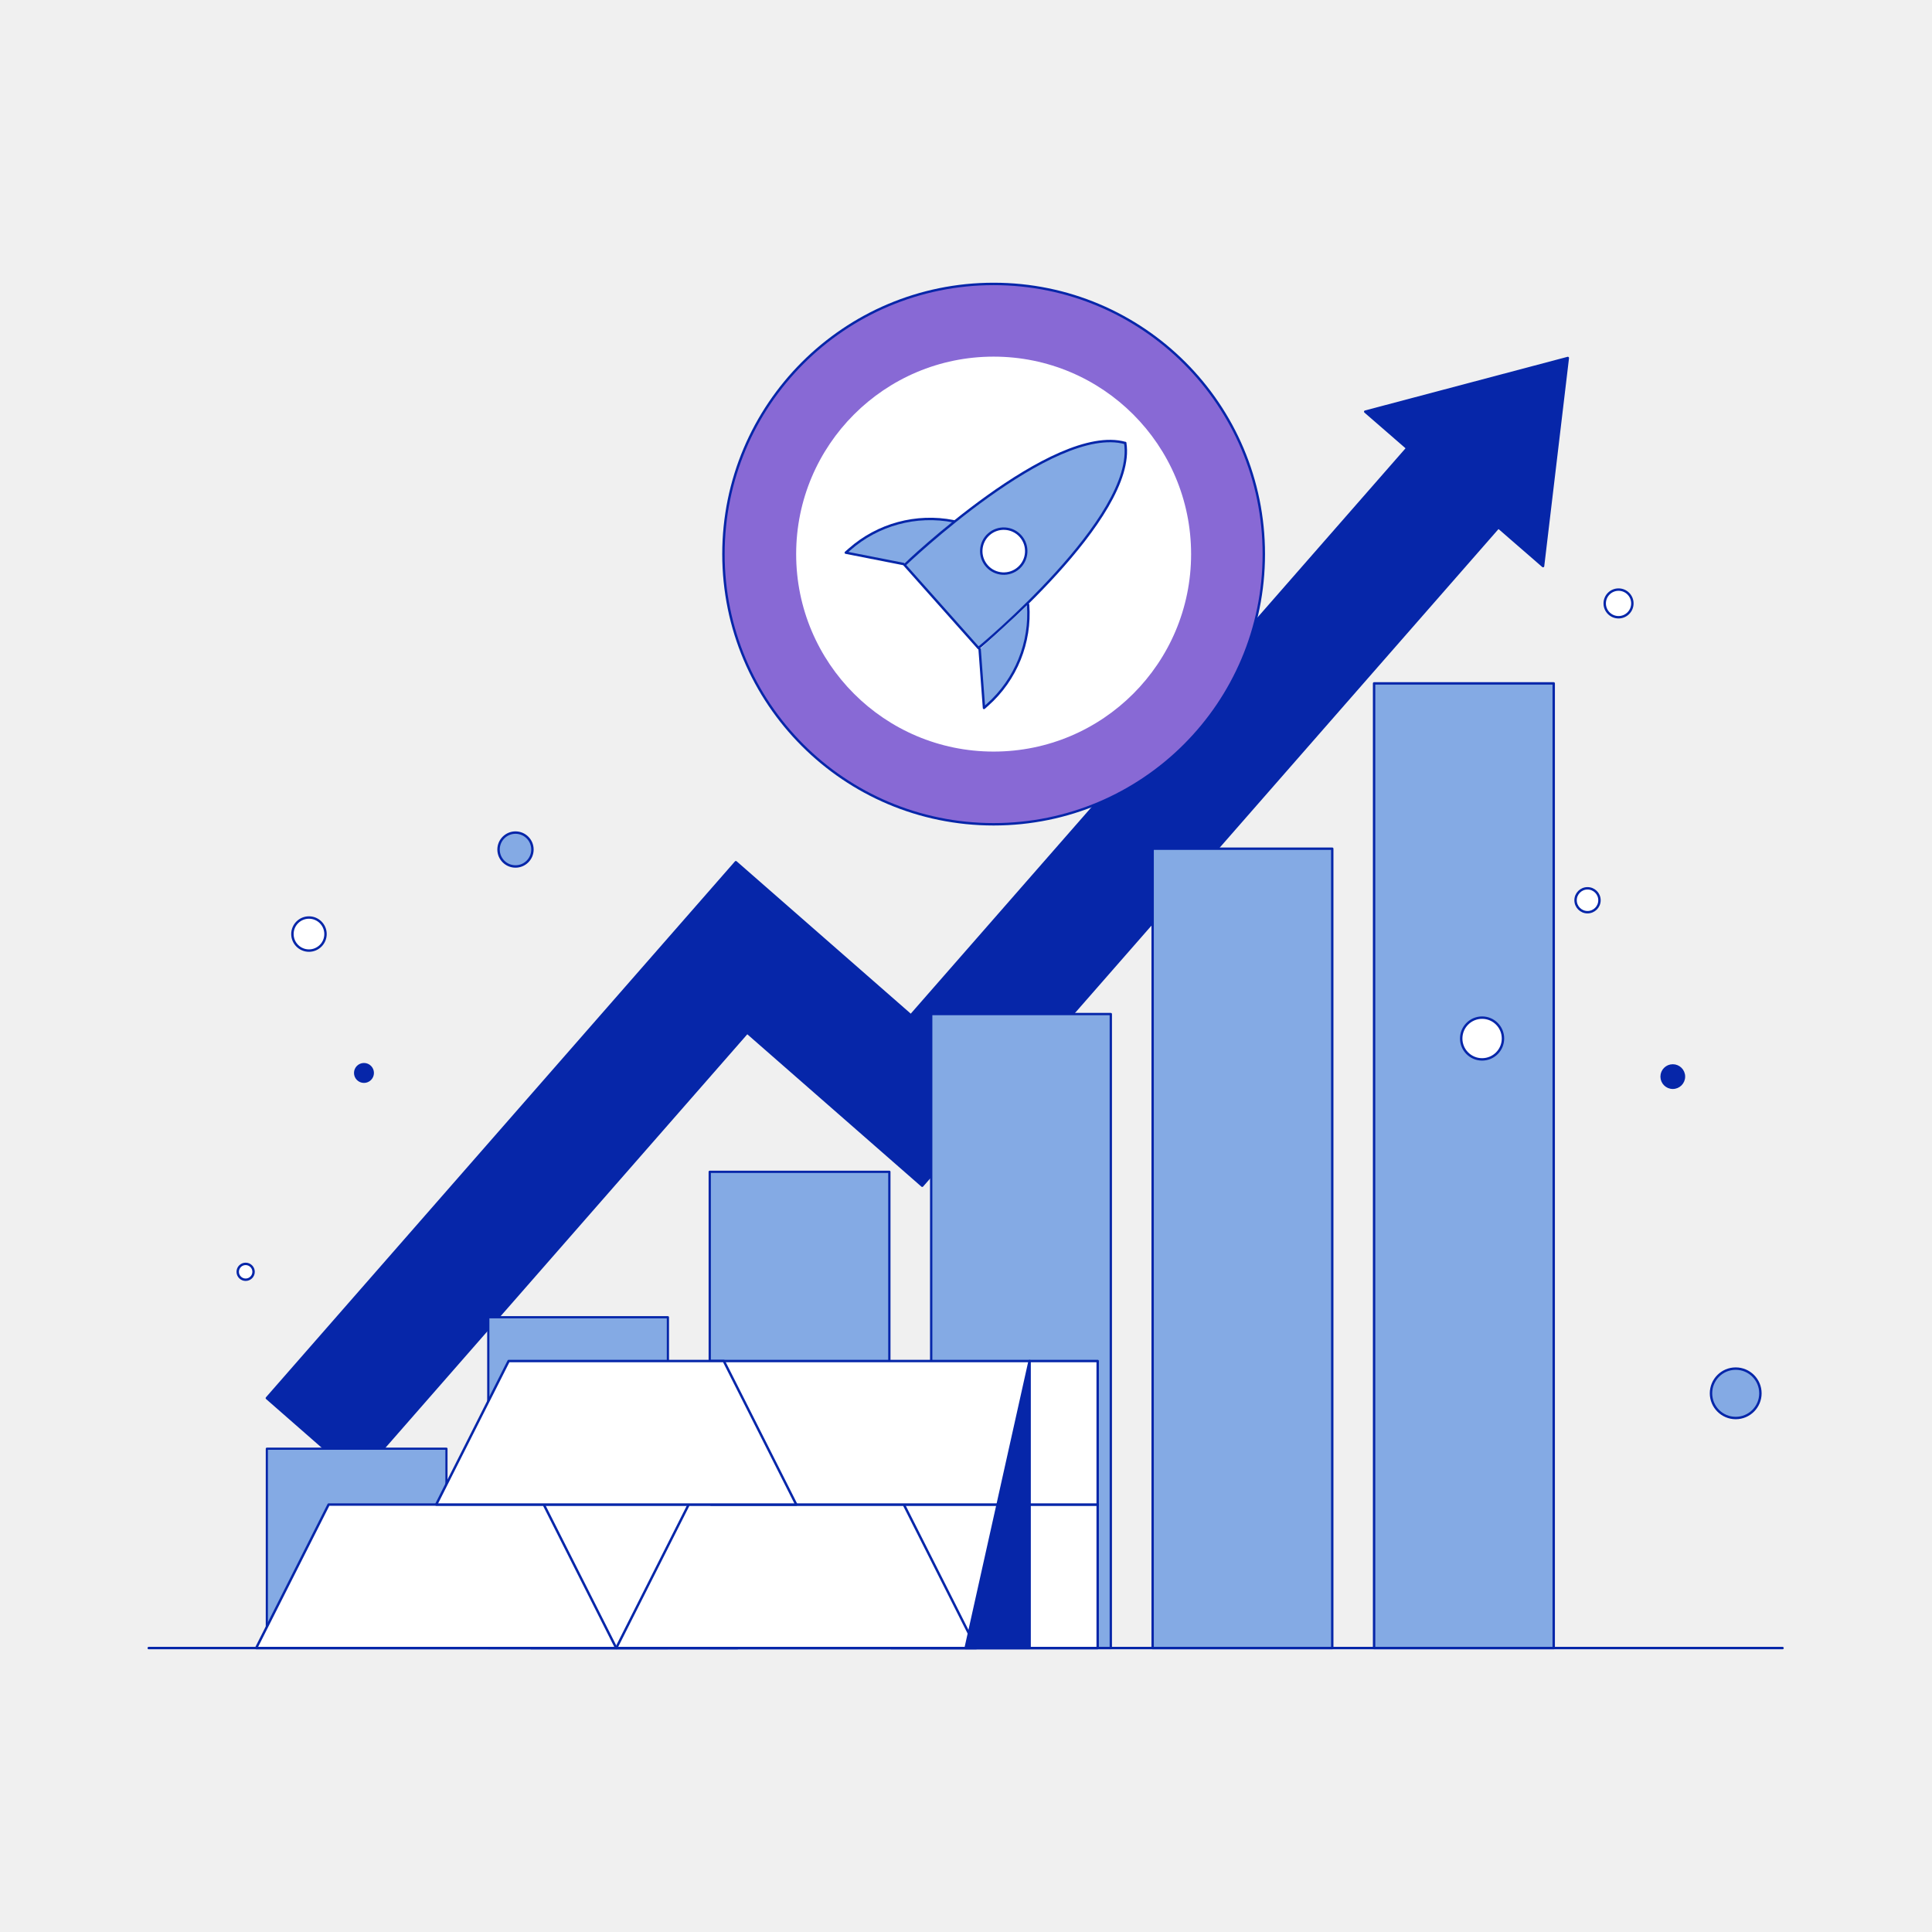
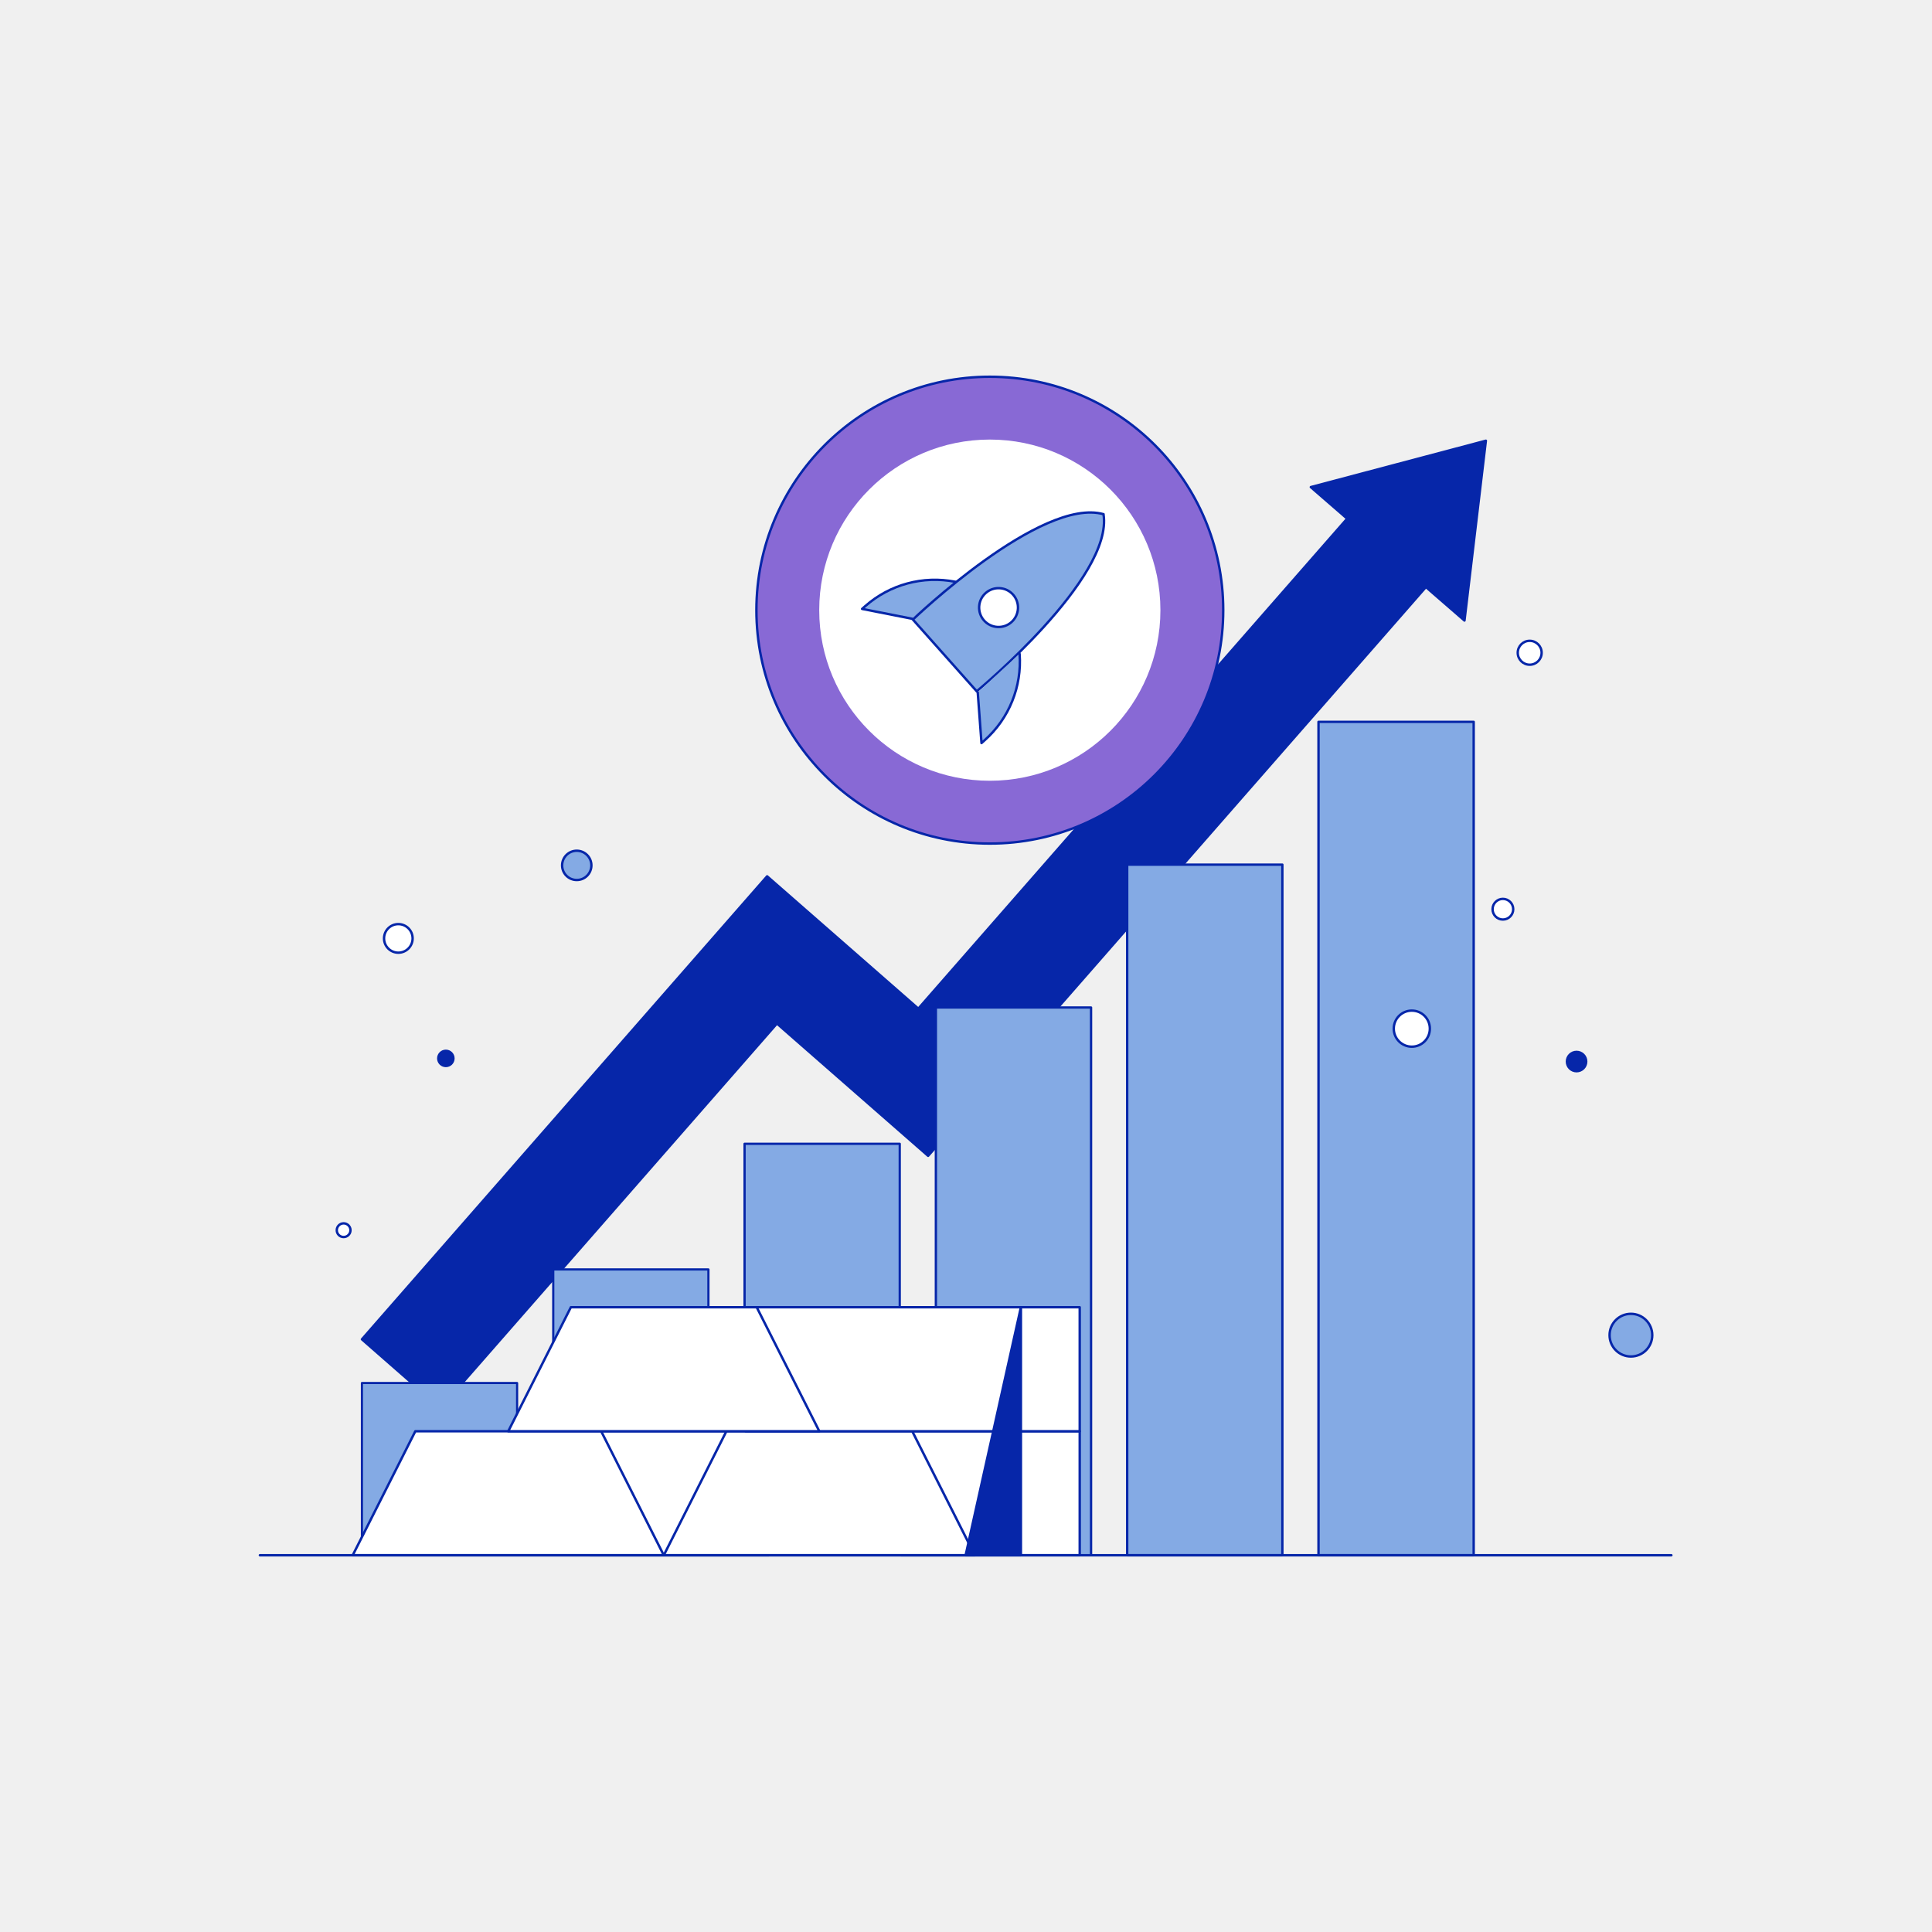
<svg xmlns="http://www.w3.org/2000/svg" width="1600" height="1600" viewBox="0 0 1600 1600" fill="none">
-   <g clip-path="url(#clip0_20_5854)">
-     <mask id="mask0_20_5854" style="mask-type:luminance" maskUnits="userSpaceOnUse" x="0" y="0" width="1600" height="1600">
+   <g clip-path="url(#clip0_40000055_8935)">
+     <mask id="mask0_40000055_8935" style="mask-type:luminance" maskUnits="userSpaceOnUse" x="0" y="0" width="1600" height="1600">
      <path d="M1600 0H0V1600H1600V0Z" fill="white" />
    </mask>
-     <g mask="url(#mask0_20_5854)">
-       <path d="M296.234 1223.72L220.982 1157.86L609.395 714.029L754.343 840.878L1165.64 370.897L1240.89 436.753L763.739 981.986L618.791 855.138L296.234 1223.72Z" fill="#0626A9" />
-       <path d="M296.234 1223.72L220.982 1157.86L609.395 714.029L754.343 840.878L1165.64 370.897L1240.89 436.753L763.739 981.986L618.791 855.138L296.234 1223.72Z" stroke="#0626A9" stroke-width="2" stroke-linecap="round" stroke-linejoin="round" />
-       <path d="M1298.4 296.464L1130.6 340.92L1277.89 468.838L1298.4 296.464Z" fill="#0626A9" />
-       <path d="M1298.4 296.464L1130.6 340.92L1277.89 468.838L1298.4 296.464Z" stroke="#0626A9" stroke-width="2" stroke-linecap="round" stroke-linejoin="round" />
-       <path d="M1137.96 1364.87H1286.72V565.942H1137.96V1364.87Z" fill="#84AAE4" />
-       <path d="M1137.96 1364.87H1286.72V565.942H1137.96V1364.87Z" stroke="#0626A9" stroke-width="1.99" stroke-linecap="round" stroke-linejoin="round" />
-       <path d="M954.566 1364.87H1103.32V702.85H954.566V1364.87Z" fill="#84AAE4" />
-       <path d="M954.566 1364.87H1103.32V702.85H954.566V1364.87Z" stroke="#0626A9" stroke-width="1.963" stroke-linecap="round" stroke-linejoin="round" />
-       <path d="M771.17 1364.86H919.924V839.801H771.17V1364.86Z" fill="#84AAE4" />
-       <path d="M771.17 1364.86H919.924V839.801H771.17V1364.86Z" stroke="#0626A9" stroke-width="1.925" stroke-linecap="round" stroke-linejoin="round" />
-       <path d="M587.774 1364.87H736.528V970.437H587.774V1364.87Z" fill="#84AAE4" />
-       <path d="M587.774 1364.87H736.528V970.437H587.774V1364.87Z" stroke="#0626A9" stroke-width="1.879" stroke-linecap="round" stroke-linejoin="round" />
-       <path d="M404.378 1364.87H553.132V1090.89H404.378V1364.87Z" fill="#84AAE4" />
-       <path d="M404.378 1364.87H553.132V1090.89H404.378V1364.87Z" stroke="#0626A9" stroke-width="1.831" stroke-linecap="round" stroke-linejoin="round" />
-       <path d="M220.981 1364.87H369.735V1199.76H220.981V1364.87Z" fill="#84AAE4" />
-       <path d="M220.981 1364.87H369.735V1199.76H220.981V1364.87Z" stroke="#0626A9" stroke-width="1.786" stroke-linecap="round" stroke-linejoin="round" />
-       <path d="M1046.63 458.887C1046.63 582.462 946.456 682.639 822.881 682.639C699.306 682.639 599.129 582.462 599.129 458.887C599.129 335.312 699.306 235.135 822.881 235.135C946.456 235.135 1046.63 335.312 1046.63 458.887Z" fill="#8869D5" />
-       <path d="M1046.63 458.887C1046.63 582.462 946.456 682.639 822.881 682.639C699.306 682.639 599.129 582.462 599.129 458.887C599.129 335.312 699.306 235.135 822.881 235.135C946.456 235.135 1046.63 335.312 1046.63 458.887Z" stroke="#0626A9" stroke-width="2" stroke-linecap="round" stroke-linejoin="round" />
-       <path d="M986.42 458.887C986.42 549.207 913.201 622.426 822.881 622.426C732.561 622.426 659.342 549.207 659.342 458.887C659.342 368.567 732.561 295.348 822.881 295.348C913.201 295.348 986.42 368.567 986.42 458.887Z" fill="white" />
-       <path d="M789.745 431.688L789.688 431.676C758.874 425.612 726.994 434.247 703.453 455.033L700.445 457.687L748.314 467.114" fill="#84AAE4" />
-       <path d="M789.745 431.688L789.688 431.676C758.874 425.612 726.994 434.247 703.453 455.033L700.445 457.687L748.314 467.114" stroke="#0626A9" stroke-width="2" stroke-linecap="round" stroke-linejoin="round" />
-       <path d="M810.484 536.835L749.125 467.882C749.125 467.882 872.165 350.024 931.93 366.906L931.855 366.821C941.681 428.143 810.329 536.661 810.329 536.661L748.97 467.708" fill="#84AAE4" />
-       <path d="M810.484 536.835L749.125 467.882C749.125 467.882 872.165 350.024 931.93 366.906L931.855 366.821C941.681 428.143 810.329 536.661 810.329 536.661L748.97 467.708" stroke="#0626A9" stroke-width="2" stroke-linecap="round" stroke-linejoin="round" />
-       <mask id="mask1_20_5854" style="mask-type:alpha" maskUnits="userSpaceOnUse" x="752" y="368" width="177" height="166">
-         <path d="M811.993 532.545L753.702 467.04C753.702 467.04 870.59 355.075 927.367 371.113L927.296 371.032C936.631 429.288 811.846 532.38 811.846 532.38L753.555 466.875" fill="#8484FA" />
-         <path d="M811.993 532.545L753.702 467.04C753.702 467.04 870.59 355.075 927.367 371.113L927.296 371.032C936.631 429.288 811.846 532.38 811.846 532.38L753.555 466.875" stroke="#202870" stroke-width="1.9" stroke-linecap="round" stroke-linejoin="round" />
+     <g mask="url(#mask0_40000055_8935)">
+       <mask id="mask1_40000055_8935" style="mask-type:luminance" maskUnits="userSpaceOnUse" x="0" y="0" width="1600" height="1600">
+         <path d="M1600 0H0V1600H1600V0Z" fill="white" />
      </mask>
-       <g mask="url(#mask1_20_5854)">
-         <path d="M843.645 470.325C835.96 477.163 824.187 476.478 817.349 468.793C810.511 461.108 811.196 449.335 818.881 442.497C826.566 435.659 838.339 436.344 845.177 444.029C852.015 451.714 851.33 463.487 843.645 470.325Z" fill="white" />
-         <path d="M843.645 470.325C835.96 477.163 824.187 476.478 817.349 468.793C810.511 461.108 811.196 449.335 818.881 442.497C826.566 435.659 838.339 436.344 845.177 444.029C852.015 451.714 851.33 463.487 843.645 470.325Z" stroke="#0626A9" stroke-width="2" stroke-linecap="round" stroke-linejoin="round" />
+       <g mask="url(#mask1_40000055_8935)">
+         <path d="M364.748 1166.06L299.737 1109.16L635.293 725.729L760.515 835.315L1115.84 429.292L1180.85 486.186L768.633 957.221L643.41 847.635L364.748 1166.06Z" fill="#0626A9" />
+         <path d="M364.748 1166.06L299.737 1109.16L635.293 725.729L760.515 835.315L1115.84 429.292L1180.85 486.186L768.633 957.221L643.41 847.635L364.748 1166.06Z" stroke="#0626A9" stroke-width="2" stroke-linecap="round" stroke-linejoin="round" />
+         <path d="M1230.53 364.988L1085.57 403.394L1212.82 513.905L1230.53 364.988Z" fill="#0626A9" />
+         <path d="M1230.53 364.988L1085.57 403.394L1212.82 513.905L1230.53 364.988Z" stroke="#0626A9" stroke-width="2" stroke-linecap="round" stroke-linejoin="round" />
+         <path d="M1091.93 1288H1220.44V597.794H1091.93V1288Z" fill="#84AAE4" />
+         <path d="M1091.93 1288H1220.44V597.794H1091.93V1288Z" stroke="#0626A9" stroke-width="1.99" stroke-linecap="round" stroke-linejoin="round" />
+         <path d="M933.491 1288H1062V716.071H933.491V1288Z" fill="#84AAE4" />
+         <path d="M933.491 1288H1062V716.071H933.491V1288Z" stroke="#0626A9" stroke-width="1.963" stroke-linecap="round" stroke-linejoin="round" />
+         <path d="M775.052 1287.99H903.563V834.385H775.052V1287.99Z" fill="#84AAE4" />
+         <path d="M775.052 1287.99H903.563V834.385H775.052V1287.99Z" stroke="#0626A9" stroke-width="1.925" stroke-linecap="round" stroke-linejoin="round" />
+         <path d="M616.614 1288H745.125V947.243H616.614V1288Z" fill="#84AAE4" />
+         <path d="M616.614 1288H745.125V947.243H616.614V1288Z" stroke="#0626A9" stroke-width="1.879" stroke-linecap="round" stroke-linejoin="round" />
+         <path d="M458.175 1288H586.686V1051.3H458.175V1288Z" fill="#84AAE4" />
+         <path d="M458.175 1288H586.686V1051.3H458.175V1288Z" stroke="#0626A9" stroke-width="1.831" stroke-linecap="round" stroke-linejoin="round" />
+         <path d="M299.736 1288H428.247V1145.36H299.736V1288Z" fill="#84AAE4" />
+         <path d="M299.736 1288H428.247V1145.36H299.736V1288Z" stroke="#0626A9" stroke-width="1.786" stroke-linecap="round" stroke-linejoin="round" />
+         <path d="M1013.03 505.308C1013.03 612.066 926.485 698.61 819.727 698.61C712.968 698.61 626.424 612.066 626.424 505.308C626.424 398.549 712.968 312.005 819.727 312.005C926.485 312.005 1013.03 398.549 1013.03 505.308Z" fill="#8869D5" />
+         <path d="M1013.03 505.308C1013.03 612.066 926.485 698.61 819.727 698.61C712.968 698.61 626.424 612.066 626.424 505.308C626.424 398.549 712.968 312.005 819.727 312.005C926.485 312.005 1013.03 398.549 1013.03 505.308Z" stroke="#0626A9" stroke-width="2" stroke-linecap="round" stroke-linejoin="round" />
+         <path d="M961.01 505.308C961.01 583.337 897.755 646.592 819.726 646.592C741.697 646.592 678.442 583.337 678.442 505.308C678.442 427.279 741.697 364.024 819.726 364.024C897.755 364.024 961.01 427.279 961.01 505.308Z" fill="white" />
+         <path d="M791.1 481.81L791.05 481.8C764.43 476.561 736.888 484.021 716.551 501.978L713.952 504.271L755.307 512.415" fill="#84AAE4" />
+         <path d="M791.1 481.81L791.05 481.8C764.43 476.561 736.888 484.021 716.551 501.978L713.952 504.271L755.307 512.415" stroke="#0626A9" stroke-width="2" stroke-linecap="round" stroke-linejoin="round" />
+         <path d="M809.016 572.648L756.007 513.079C756.007 513.079 862.304 411.259 913.935 425.844L913.871 425.771C922.359 478.748 808.883 572.498 808.883 572.498L755.874 512.928" fill="#84AAE4" />
+         <path d="M809.016 572.648L756.007 513.079C756.007 513.079 862.304 411.259 913.935 425.844L913.871 425.771C922.359 478.748 808.883 572.498 808.883 572.498L755.874 512.928" stroke="#0626A9" stroke-width="2" stroke-linecap="round" stroke-linejoin="round" />
+         <mask id="mask2_40000055_8935" style="mask-type:alpha" maskUnits="userSpaceOnUse" x="758" y="427" width="154" height="143">
+           <path d="M810.32 568.942L759.961 512.351C759.961 512.351 860.943 415.623 909.993 429.478L909.932 429.408C917.997 479.737 810.193 568.799 810.193 568.799L759.834 512.209" fill="#8484FA" />
+           <path d="M810.32 568.942L759.961 512.351C759.961 512.351 860.943 415.623 909.993 429.478L909.932 429.408C917.997 479.737 810.193 568.799 810.193 568.799L759.834 512.209" stroke="#202870" stroke-width="1.9" stroke-linecap="round" stroke-linejoin="round" />
+         </mask>
+         <g mask="url(#mask2_40000055_8935)">
+           <path d="M837.664 515.189C831.025 521.097 820.854 520.505 814.947 513.866C809.039 507.226 809.631 497.056 816.27 491.148C822.909 485.241 833.08 485.832 838.988 492.472C844.895 499.111 844.303 509.282 837.664 515.189Z" fill="white" />
+           <path d="M837.664 515.189C831.025 521.097 820.854 520.505 814.947 513.866C809.039 507.226 809.631 497.056 816.27 491.148C822.909 485.241 833.08 485.832 838.988 492.472C844.895 499.111 844.303 509.282 837.664 515.189Z" stroke="#0626A9" stroke-width="2" stroke-linecap="round" stroke-linejoin="round" />
+         </g>
+         <path d="M844.39 541.482L844.394 541.533C846.4 568.589 835.688 595.037 815.42 613.072L812.832 615.377L809.709 573.344" fill="#84AAE4" />
+         <path d="M844.39 541.482L844.394 541.533C846.4 568.589 835.688 595.037 815.42 613.072L812.832 615.377L809.709 573.344" stroke="#0626A9" stroke-width="2" stroke-linecap="round" stroke-linejoin="round" />
+         <path d="M636.565 1288H488.688V1185.31H636.565V1288Z" fill="white" />
+         <path d="M636.565 1288H488.688V1185.31H636.565V1288Z" stroke="#0626A9" stroke-width="2" stroke-linecap="round" stroke-linejoin="round" />
+         <path d="M549.716 1288H292.107L343.942 1185.31H497.882L549.716 1288Z" fill="white" />
+         <path d="M549.716 1288H292.107L343.942 1185.31H497.882L549.716 1288Z" stroke="#0626A9" stroke-width="2" stroke-linecap="round" stroke-linejoin="round" />
+         <path d="M894.175 1288H746.299V1185.31H894.175V1288Z" fill="white" />
+         <path d="M894.175 1288H746.299V1185.31H894.175V1288Z" stroke="#0626A9" stroke-width="2" stroke-linecap="round" stroke-linejoin="round" />
+         <path d="M807.326 1288H549.717L601.552 1185.31H755.491L807.326 1288Z" fill="white" />
+         <path d="M807.326 1288H549.717L601.552 1185.31H755.491L807.326 1288Z" stroke="#0626A9" stroke-width="2" stroke-linecap="round" stroke-linejoin="round" />
+         <path d="M894.174 1185.31H617.493V1082.61H894.174V1185.31Z" fill="white" />
+         <path d="M894.174 1185.31H617.493V1082.61H894.174V1185.31Z" stroke="#0626A9" stroke-width="2" stroke-linecap="round" stroke-linejoin="round" />
+         <path d="M678.522 1185.31H420.913L472.748 1082.61H626.687L678.522 1185.31Z" fill="white" />
+         <path d="M678.522 1185.31H420.913L472.748 1082.61H626.687L678.522 1185.31Z" stroke="#0626A9" stroke-width="2" stroke-linecap="round" stroke-linejoin="round" />
+         <path d="M215.235 1287.99H1384.16" stroke="#0626A9" stroke-width="2" stroke-linecap="round" stroke-linejoin="round" />
+         <path d="M845.47 1287.99V1082.61L799.698 1287.99H845.47Z" fill="#0626A9" />
+         <path d="M845.47 1287.99V1082.61L799.698 1287.99H845.47Z" stroke="#0626A9" stroke-width="2" stroke-linecap="round" stroke-linejoin="round" />
+         <path d="M341.712 777.147C341.712 783.683 336.413 788.981 329.878 788.981C323.342 788.981 318.044 783.683 318.044 777.147C318.044 770.612 323.342 765.313 329.878 765.313C336.413 765.313 341.712 770.612 341.712 777.147Z" fill="white" />
+         <path d="M341.712 777.147C341.712 783.683 336.413 788.981 329.878 788.981C323.342 788.981 318.044 783.683 318.044 777.147C318.044 770.612 323.342 765.313 329.878 765.313C336.413 765.313 341.712 770.612 341.712 777.147Z" stroke="#0626A9" stroke-width="2" stroke-linecap="round" stroke-linejoin="round" />
+         <path d="M375.505 876.518C375.505 879.982 372.698 882.79 369.233 882.79C365.769 882.79 362.961 879.982 362.961 876.518C362.961 873.054 365.769 870.246 369.233 870.246C372.698 870.246 375.505 873.054 375.505 876.518Z" fill="#0626A9" />
+         <path d="M375.505 876.518C375.505 879.982 372.698 882.79 369.233 882.79C365.769 882.79 362.961 879.982 362.961 876.518C362.961 873.054 365.769 870.246 369.233 870.246C372.698 870.246 375.505 873.054 375.505 876.518Z" stroke="#0626A9" stroke-width="2" stroke-linecap="round" stroke-linejoin="round" />
+         <path d="M489.766 716.669C489.766 723.364 484.339 728.791 477.643 728.791C470.948 728.791 465.521 723.364 465.521 716.669C465.521 709.973 470.948 704.546 477.643 704.546C484.339 704.546 489.766 709.973 489.766 716.669Z" fill="#84AAE4" />
+         <path d="M489.766 716.669C489.766 723.364 484.339 728.791 477.643 728.791C470.948 728.791 465.521 723.364 465.521 716.669C465.521 709.973 470.948 704.546 477.643 704.546C484.339 704.546 489.766 709.973 489.766 716.669Z" stroke="#0626A9" stroke-width="2" stroke-linecap="round" stroke-linejoin="round" />
+         <path d="M290.248 1018.8C290.248 1021.92 287.708 1024.46 284.576 1024.46C281.443 1024.46 278.903 1021.92 278.903 1018.8C278.903 1015.66 281.443 1013.12 284.576 1013.12C287.708 1013.12 290.248 1015.66 290.248 1018.8Z" fill="white" />
+         <path d="M290.248 1018.8C290.248 1021.92 287.708 1024.46 284.576 1024.46C281.443 1024.46 278.903 1021.92 278.903 1018.8C278.903 1015.66 281.443 1013.12 284.576 1013.12C287.708 1013.12 290.248 1015.66 290.248 1018.8Z" stroke="#0626A9" stroke-width="2" stroke-linecap="round" stroke-linejoin="round" />
+         <path d="M1184.14 851.879C1184.14 860.131 1177.46 866.82 1169.2 866.82C1160.95 866.82 1154.26 860.131 1154.26 851.879C1154.26 843.628 1160.95 836.939 1169.2 836.939C1177.46 836.939 1184.14 843.628 1184.14 851.879Z" fill="white" />
+         <path d="M1184.14 851.879C1184.14 860.131 1177.46 866.82 1169.2 866.82C1160.95 866.82 1154.26 860.131 1154.26 851.879C1154.26 843.628 1160.95 836.939 1169.2 836.939C1177.46 836.939 1184.14 843.628 1184.14 851.879Z" stroke="#0626A9" stroke-width="2" stroke-linecap="round" stroke-linejoin="round" />
+         <path d="M1313.63 879.132C1313.63 883.544 1310.05 887.119 1305.63 887.119C1301.23 887.119 1297.65 883.544 1297.65 879.132C1297.65 874.721 1301.23 871.146 1305.63 871.146C1310.05 871.146 1313.63 874.721 1313.63 879.132Z" fill="#0626A9" />
+         <path d="M1313.63 879.132C1313.63 883.544 1310.05 887.119 1305.63 887.119C1301.23 887.119 1297.65 883.544 1297.65 879.132C1297.65 874.721 1301.23 871.146 1305.63 871.146C1310.05 871.146 1313.63 874.721 1313.63 879.132Z" stroke="#0626A9" stroke-width="2" stroke-linecap="round" stroke-linejoin="round" />
+         <path d="M1253.18 752.965C1253.18 757.687 1249.35 761.514 1244.62 761.514C1239.91 761.514 1236.08 757.687 1236.08 752.965C1236.08 748.244 1239.91 744.417 1244.62 744.417C1249.35 744.417 1253.18 748.244 1253.18 752.965Z" fill="white" />
+         <path d="M1253.18 752.965C1253.18 757.687 1249.35 761.514 1244.62 761.514C1239.91 761.514 1236.08 757.687 1236.08 752.965C1236.08 748.244 1239.91 744.417 1244.62 744.417C1249.35 744.417 1253.18 748.244 1253.18 752.965Z" stroke="#0626A9" stroke-width="2" stroke-linecap="round" stroke-linejoin="round" />
+         <path d="M1276.72 540.591C1276.72 546.057 1272.29 550.488 1266.83 550.488C1261.36 550.488 1256.93 546.057 1256.93 540.591C1256.93 535.125 1261.36 530.694 1266.83 530.694C1272.29 530.694 1276.72 535.125 1276.72 540.591Z" fill="white" />
+         <path d="M1276.72 540.591C1276.72 546.057 1272.29 550.488 1266.83 550.488C1261.36 550.488 1256.93 546.057 1256.93 540.591C1256.93 535.125 1261.36 530.694 1266.83 530.694C1272.29 530.694 1276.72 535.125 1276.72 540.591Z" stroke="#0626A9" stroke-width="2" stroke-linecap="round" stroke-linejoin="round" />
+         <path d="M1368.33 1105.72C1368.33 1115.48 1360.42 1123.4 1350.65 1123.4C1340.89 1123.4 1332.98 1115.48 1332.98 1105.72C1332.98 1095.96 1340.89 1088.05 1350.65 1088.05C1360.42 1088.05 1368.33 1095.96 1368.33 1105.72Z" fill="#84AAE4" />
+         <path d="M1368.33 1105.72C1368.33 1115.48 1360.42 1123.4 1350.65 1123.4C1340.89 1123.4 1332.98 1115.48 1332.98 1105.72C1332.98 1095.96 1340.89 1088.05 1350.65 1088.05C1360.42 1088.05 1368.33 1095.96 1368.33 1105.72Z" stroke="#0626A9" stroke-width="2" stroke-linecap="round" stroke-linejoin="round" />
      </g>
-       <path d="M851.429 500.76L851.434 500.818C853.756 532.137 841.357 562.75 817.896 583.627L814.9 586.294L811.286 537.64" fill="#84AAE4" />
-       <path d="M851.429 500.76L851.434 500.818C853.756 532.137 841.357 562.75 817.896 583.627L814.9 586.294L811.286 537.64" stroke="#0626A9" stroke-width="2" stroke-linecap="round" stroke-linejoin="round" />
-       <path d="M610.868 1364.87H439.698V1246H610.868V1364.87Z" fill="white" />
-       <path d="M610.868 1364.87H439.698V1246H610.868V1364.87Z" stroke="#0626A9" stroke-width="2" stroke-linecap="round" stroke-linejoin="round" />
-       <path d="M510.339 1364.87H212.151L272.151 1246H450.339L510.339 1364.87Z" fill="white" />
-       <path d="M510.339 1364.87H212.151L272.151 1246H450.339L510.339 1364.87Z" stroke="#0626A9" stroke-width="2" stroke-linecap="round" stroke-linejoin="round" />
-       <path d="M909.057 1364.87H737.887V1246H909.057V1364.87Z" fill="white" />
-       <path d="M909.057 1364.87H737.887V1246H909.057V1364.87Z" stroke="#0626A9" stroke-width="2" stroke-linecap="round" stroke-linejoin="round" />
-       <path d="M808.528 1364.87H510.34L570.34 1246H748.528L808.528 1364.87Z" fill="white" />
-       <path d="M808.528 1364.87H510.34L570.34 1246H748.528L808.528 1364.87Z" stroke="#0626A9" stroke-width="2" stroke-linecap="round" stroke-linejoin="round" />
-       <path d="M909.056 1246H588.792V1127.13H909.056V1246Z" fill="white" />
-       <path d="M909.056 1246H588.792V1127.13H909.056V1246Z" stroke="#0626A9" stroke-width="2" stroke-linecap="round" stroke-linejoin="round" />
-       <path d="M659.434 1246H361.246L421.246 1127.13H599.434L659.434 1246Z" fill="white" />
-       <path d="M659.434 1246H361.246L421.246 1127.13H599.434L659.434 1246Z" stroke="#0626A9" stroke-width="2" stroke-linecap="round" stroke-linejoin="round" />
-       <path d="M123.17 1364.86H1476.23" stroke="#0626A9" stroke-width="2" stroke-linecap="round" stroke-linejoin="round" />
-       <path d="M852.68 1364.86V1127.13L799.698 1364.86H852.68Z" fill="#0626A9" />
-       <path d="M852.68 1364.86V1127.13L799.698 1364.86H852.68Z" stroke="#0626A9" stroke-width="2" stroke-linecap="round" stroke-linejoin="round" />
-       <path d="M269.569 773.547C269.569 781.112 263.436 787.245 255.871 787.245C248.306 787.245 242.173 781.112 242.173 773.547C242.173 765.982 248.306 759.849 255.871 759.849C263.436 759.849 269.569 765.982 269.569 773.547Z" fill="white" />
-       <path d="M269.569 773.547C269.569 781.112 263.436 787.245 255.871 787.245C248.306 787.245 242.173 781.112 242.173 773.547C242.173 765.982 248.306 759.849 255.871 759.849C263.436 759.849 269.569 765.982 269.569 773.547Z" stroke="#0626A9" stroke-width="2" stroke-linecap="round" stroke-linejoin="round" />
-       <path d="M308.686 888.571C308.686 892.581 305.436 895.831 301.426 895.831C297.416 895.831 294.166 892.581 294.166 888.571C294.166 884.561 297.416 881.311 301.426 881.311C305.436 881.311 308.686 884.561 308.686 888.571Z" fill="#0626A9" />
-       <path d="M308.686 888.571C308.686 892.581 305.436 895.831 301.426 895.831C297.416 895.831 294.166 892.581 294.166 888.571C294.166 884.561 297.416 881.311 301.426 881.311C305.436 881.311 308.686 884.561 308.686 888.571Z" stroke="#0626A9" stroke-width="2" stroke-linecap="round" stroke-linejoin="round" />
-       <path d="M440.945 703.542C440.945 711.292 434.663 717.574 426.913 717.574C419.163 717.574 412.881 711.292 412.881 703.542C412.881 695.792 419.163 689.51 426.913 689.51C434.663 689.51 440.945 695.792 440.945 703.542Z" fill="#84AAE4" />
-       <path d="M440.945 703.542C440.945 711.292 434.663 717.574 426.913 717.574C419.163 717.574 412.881 711.292 412.881 703.542C412.881 695.792 419.163 689.51 426.913 689.51C434.663 689.51 440.945 695.792 440.945 703.542Z" stroke="#0626A9" stroke-width="2" stroke-linecap="round" stroke-linejoin="round" />
-       <path d="M209.999 1053.26C209.999 1056.88 207.059 1059.82 203.433 1059.82C199.807 1059.82 196.867 1056.88 196.867 1053.26C196.867 1049.63 199.807 1046.69 203.433 1046.69C207.059 1046.69 209.999 1049.63 209.999 1053.26Z" fill="white" />
-       <path d="M209.999 1053.26C209.999 1056.88 207.059 1059.82 203.433 1059.82C199.807 1059.82 196.867 1056.88 196.867 1053.26C196.867 1049.63 199.807 1046.69 203.433 1046.69C207.059 1046.69 209.999 1049.63 209.999 1053.26Z" stroke="#0626A9" stroke-width="2" stroke-linecap="round" stroke-linejoin="round" />
-       <path d="M1244.7 860.051C1244.7 869.602 1236.96 877.345 1227.4 877.345C1217.85 877.345 1210.11 869.602 1210.11 860.051C1210.11 850.5 1217.85 842.757 1227.4 842.757C1236.96 842.757 1244.7 850.5 1244.7 860.051Z" fill="white" />
-       <path d="M1244.7 860.051C1244.7 869.602 1236.96 877.345 1227.4 877.345C1217.85 877.345 1210.11 869.602 1210.11 860.051C1210.11 850.5 1217.85 842.757 1227.4 842.757C1236.96 842.757 1244.7 850.5 1244.7 860.051Z" stroke="#0626A9" stroke-width="2" stroke-linecap="round" stroke-linejoin="round" />
-       <path d="M1394.58 891.597C1394.58 896.703 1390.44 900.842 1385.33 900.842C1380.23 900.842 1376.09 896.703 1376.09 891.597C1376.09 886.491 1380.23 882.352 1385.33 882.352C1390.44 882.352 1394.58 886.491 1394.58 891.597Z" fill="#0626A9" />
-       <path d="M1394.58 891.597C1394.58 896.703 1390.44 900.842 1385.33 900.842C1380.23 900.842 1376.09 896.703 1376.09 891.597C1376.09 886.491 1380.23 882.352 1385.33 882.352C1390.44 882.352 1394.58 886.491 1394.58 891.597Z" stroke="#0626A9" stroke-width="2" stroke-linecap="round" stroke-linejoin="round" />
-       <path d="M1324.61 745.556C1324.61 751.021 1320.18 755.451 1314.71 755.451C1309.25 755.451 1304.82 751.021 1304.82 745.556C1304.82 740.091 1309.25 735.661 1314.71 735.661C1320.18 735.661 1324.61 740.091 1324.61 745.556Z" fill="white" />
-       <path d="M1324.61 745.556C1324.61 751.021 1320.18 755.451 1314.71 755.451C1309.25 755.451 1304.82 751.021 1304.82 745.556C1304.82 740.091 1309.25 735.661 1314.71 735.661C1320.18 735.661 1324.61 740.091 1324.61 745.556Z" stroke="#0626A9" stroke-width="2" stroke-linecap="round" stroke-linejoin="round" />
-       <path d="M1351.86 499.728C1351.86 506.055 1346.73 511.184 1340.41 511.184C1334.08 511.184 1328.95 506.055 1328.95 499.728C1328.95 493.401 1334.08 488.272 1340.41 488.272C1346.73 488.272 1351.86 493.401 1351.86 499.728Z" fill="white" />
-       <path d="M1351.86 499.728C1351.86 506.055 1346.73 511.184 1340.41 511.184C1334.08 511.184 1328.95 506.055 1328.95 499.728C1328.95 493.401 1334.08 488.272 1340.41 488.272C1346.73 488.272 1351.86 493.401 1351.86 499.728Z" stroke="#0626A9" stroke-width="2" stroke-linecap="round" stroke-linejoin="round" />
-       <path d="M1457.9 1153.88C1457.9 1165.18 1448.74 1174.34 1437.44 1174.34C1426.14 1174.34 1416.98 1165.18 1416.98 1153.88C1416.98 1142.58 1426.14 1133.42 1437.44 1133.42C1448.74 1133.42 1457.9 1142.58 1457.9 1153.88Z" fill="#84AAE4" />
-       <path d="M1457.9 1153.88C1457.9 1165.18 1448.74 1174.34 1437.44 1174.34C1426.14 1174.34 1416.98 1165.18 1416.98 1153.88C1416.98 1142.58 1426.14 1133.42 1437.44 1133.42C1448.74 1133.42 1457.9 1142.58 1457.9 1153.88Z" stroke="#0626A9" stroke-width="2" stroke-linecap="round" stroke-linejoin="round" />
    </g>
  </g>
  <defs>
-     <clipPath id="clip0_20_5854">
+     <clipPath id="clip0_40000055_8935">
      <rect width="1600" height="1600" fill="white" />
    </clipPath>
  </defs>
</svg>
